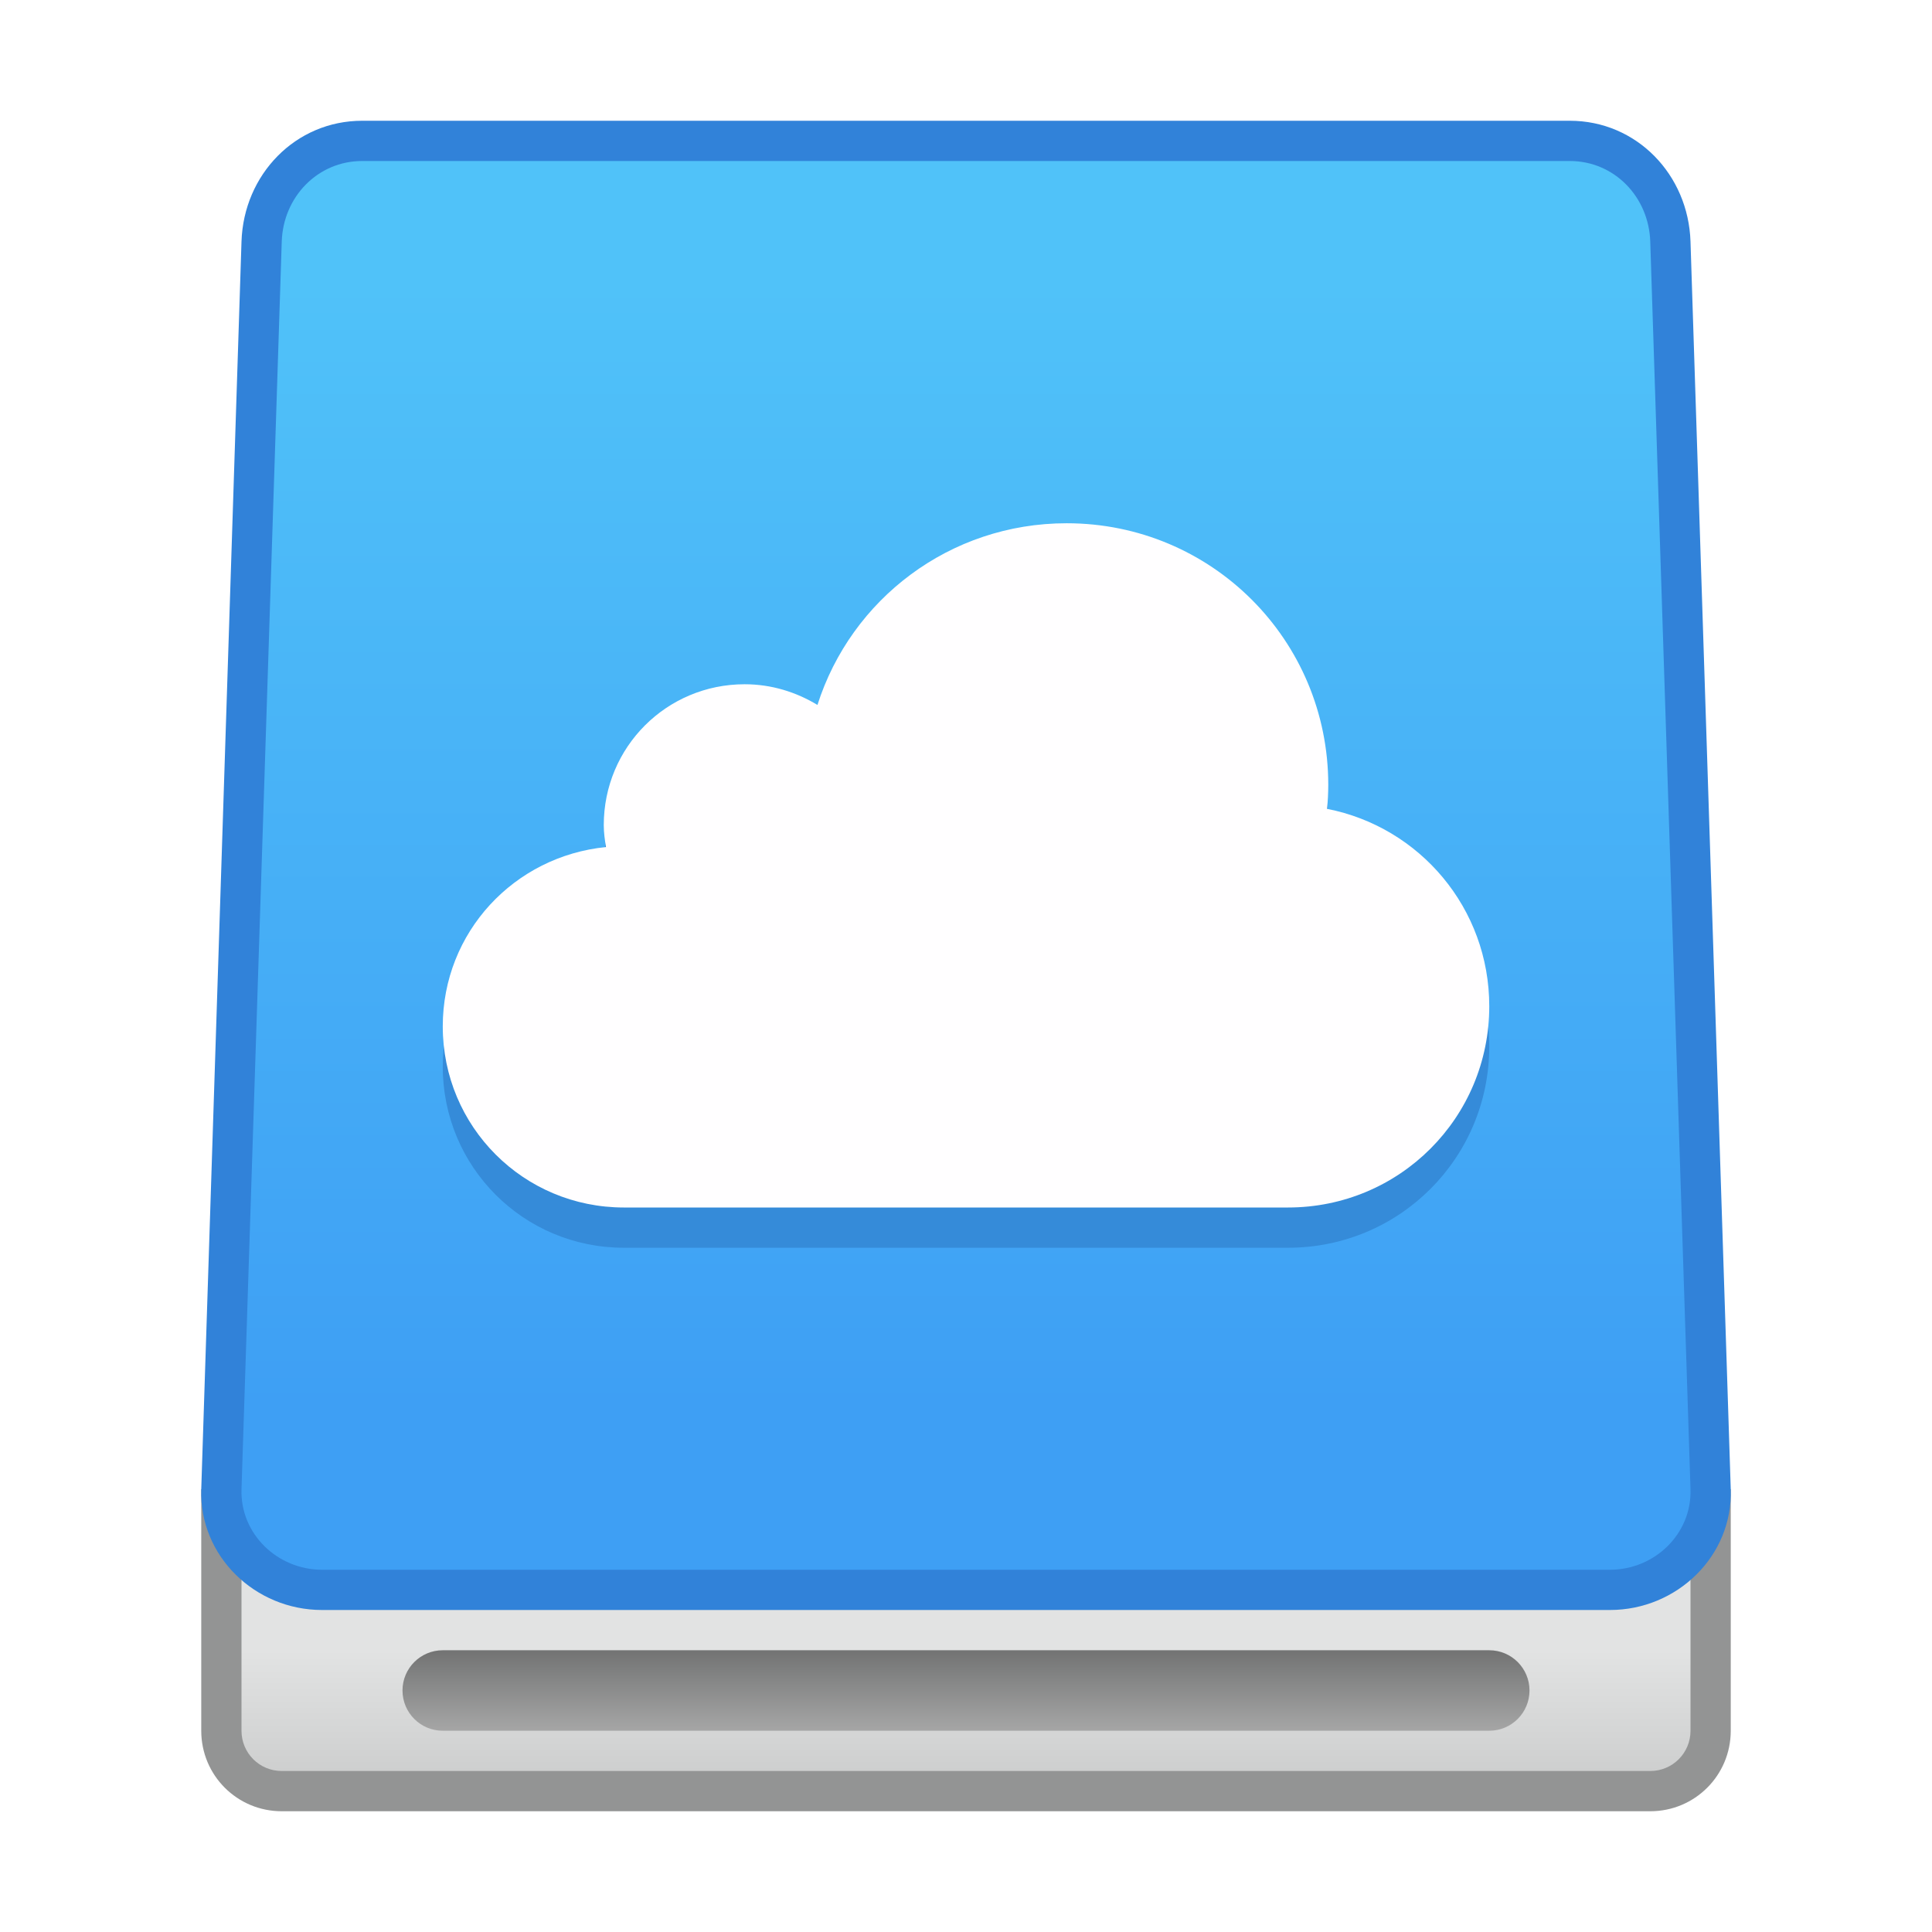
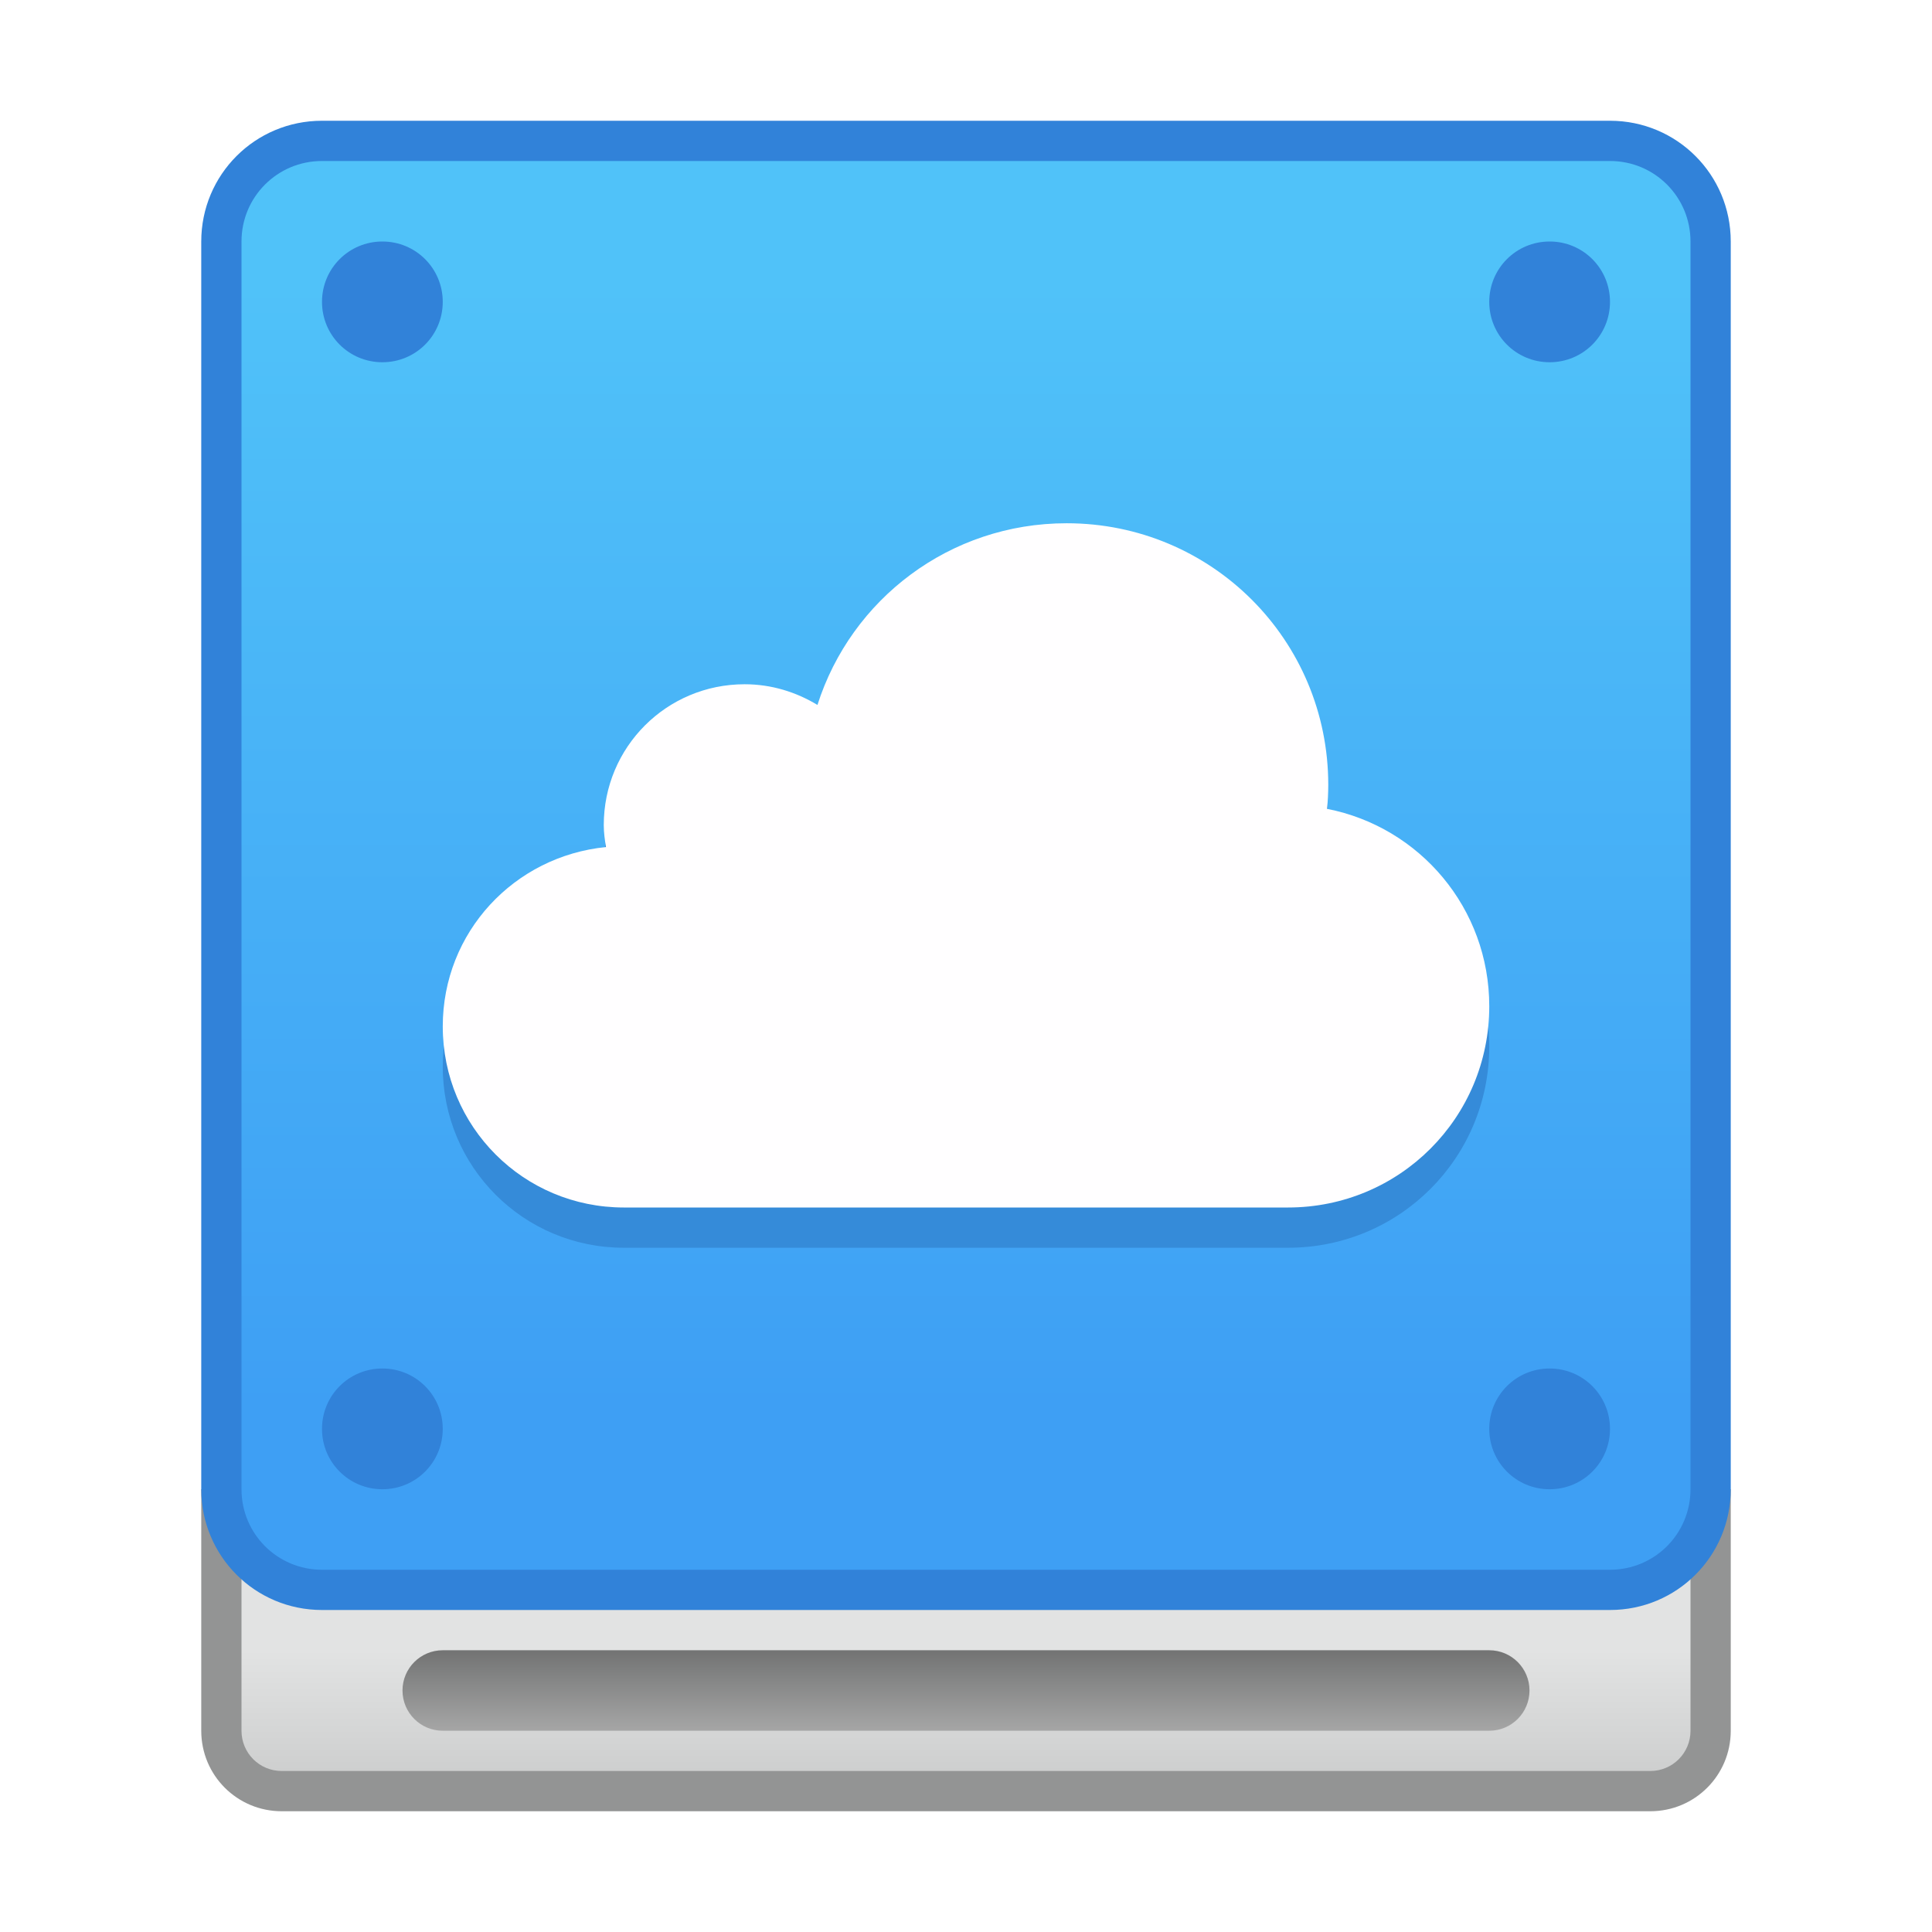
<svg xmlns="http://www.w3.org/2000/svg" xmlns:xlink="http://www.w3.org/1999/xlink" width="48" height="48" viewBox="0 0 48 48" version="1.1" id="svg8">
  <defs id="defs2">
    <linearGradient id="linearGradient868">
      <stop style="stop-color:#a6a6a6;stop-opacity:1" offset="0" id="stop864" />
      <stop style="stop-color:#727373;stop-opacity:1" offset="1" id="stop866" />
    </linearGradient>
    <linearGradient id="linearGradient1384">
      <stop id="stop1380" offset="0" style="stop-color:#cecfcf;stop-opacity:1" />
      <stop id="stop1382" offset="1" style="stop-color:#e2e3e3;stop-opacity:1" />
    </linearGradient>
    <linearGradient id="linearGradient1378">
      <stop id="stop1374" offset="0" style="stop-color:#3e9ff4;stop-opacity:1" />
      <stop id="stop1376" offset="1" style="stop-color:#50c2f9;stop-opacity:1" />
    </linearGradient>
    <style type="text/css" id="current-color-scheme">
      .ColorScheme-Text {
        color:#122036;
      }
      </style>
-     <linearGradient xlink:href="#linearGradient1378" id="linearGradient1017" x1="17" y1="300.65" x2="17" y2="272.65" gradientUnits="userSpaceOnUse" gradientTransform="translate(0,-1)" />
+     <linearGradient xlink:href="#linearGradient1378" id="linearGradient1017" x1="17" y1="300.65" x2="17" y2="272.65" gradientUnits="userSpaceOnUse" gradientTransform="translate(3,-265.65)" />
    <style type="text/css" id="current-color-scheme-5">
      .ColorScheme-Text {
        color:#122036;
      }
      </style>
    <linearGradient xlink:href="#linearGradient1384" id="linearGradient1319" gradientUnits="userSpaceOnUse" x1="9" y1="42" x2="9" y2="39" gradientTransform="translate(0,266.65)" />
    <style type="text/css" id="current-color-scheme-3">
      .ColorScheme-Text {
        color:#122036;
      }
      </style>
    <linearGradient xlink:href="#linearGradient868" id="linearGradient870" x1="24" y1="309.65" x2="24" y2="307.65" gradientUnits="userSpaceOnUse" />
    <style type="text/css" id="current-color-scheme-53">
      .ColorScheme-Text {
        color:#122036;
      }
      </style>
    <style type="text/css" id="current-color-scheme-535">
      .ColorScheme-Text {
        color:#122036;
      }
      </style>
  </defs>
  <g id="layer1" transform="translate(0,-266.65)">
    <g id="g1066" transform="translate(3,2)">
      <path style="opacity:1;fill:#8b8c8c;fill-opacity:0.933;stroke:none;stroke-width:2;stroke-linecap:round;stroke-linejoin:round;stroke-miterlimit:4;stroke-dasharray:none;stroke-opacity:1" d="m 2,301.65 v 2 1 3 c 0,1.108 0.892,2 2,2 h 34 c 1.108,0 2,-0.892 2,-2 v -3 -1 -2 H 38 4 Z" id="rect979" />
      <path style="opacity:1;fill:url(#linearGradient1319);fill-opacity:1;stroke:none;stroke-width:2;stroke-linecap:round;stroke-linejoin:round;stroke-miterlimit:4;stroke-dasharray:none;stroke-opacity:1" d="m 3,301.65 v 1 3 2 c 0,0.554 0.446,1 1,1 h 34 c 0.554,0 1,-0.446 1,-1 v -2 -3 -1 H 38 4 Z" id="rect981" />
-       <path style="opacity:1;fill:#3182d9;fill-opacity:1;stroke:none;stroke-width:2;stroke-linecap:round;stroke-linejoin:round;stroke-miterlimit:4;stroke-dasharray:none;stroke-opacity:1" d="m 6,267.65 h 30 c 1.662,0 2.946,1.339 3,3 l 1,31 c 0.054,1.661 -1.338,3 -3,3 H 5 c -1.662,0 -3.054,-1.339 -3,-3 l 1,-31 c 0.054,-1.661 1.338,-3 3,-3 z" id="rect975" />
-       <path style="opacity:1;fill:url(#linearGradient1017);fill-opacity:1;stroke:none;stroke-width:2;stroke-linecap:round;stroke-linejoin:round;stroke-miterlimit:4;stroke-dasharray:none;stroke-opacity:1" d="m 6,268.65 c -1.108,0 -1.964,0.893 -2,2 l -1,31 c -0.036,1.107 0.892,2 2,2 h 32 c 1.108,0 2.036,-0.893 2,-2 l -1,-31 c -0.036,-1.107 -0.892,-2 -2,-2 z" id="rect977" />
+       <path style="opacity:1;fill:#3182d9;fill-opacity:1;stroke:none;stroke-width:2;stroke-linecap:round;stroke-linejoin:round;stroke-miterlimit:4;stroke-dasharray:none;stroke-opacity:1" d="m 5,267.65 h 32 c 1.662,0 3,1.338 3,3 v 31 c 0,1.662 -1.338,3 -3,3 H 5 c -1.662,0 -3,-1.338 -3,-3 v -31 c 0,-1.662 1.338,-3 3,-3 z" id="rect975" />
+       <path style="opacity:1;fill:url(#linearGradient1017);fill-opacity:1;stroke:none;stroke-width:2;stroke-linecap:round;stroke-linejoin:round;stroke-miterlimit:4;stroke-dasharray:none;stroke-opacity:1" d="M 8 4 C 6.892 4 6 4.892 6 6 L 6 37 C 6 38.108 6.892 39 8 39 L 40 39 C 41.108 39 42 38.108 42 37 L 42 6 C 42 4.892 41.108 4 40 4 L 8 4 z M 9.5 6 C 10.331 6 11 6.669 11 7.5 C 11 8.331 10.331 9 9.5 9 C 8.669 9 8 8.331 8 7.5 C 8 6.669 8.669 6 9.5 6 z M 38.5 6 C 39.331 6 40 6.669 40 7.5 C 40 8.331 39.331 9 38.5 9 C 37.669 9 37 8.331 37 7.5 C 37 6.669 37.669 6 38.5 6 z M 9.5 34 C 10.331 34 11 34.669 11 35.5 C 11 36.331 10.331 37 9.5 37 C 8.669 37 8 36.331 8 35.5 C 8 34.669 8.669 34 9.5 34 z M 38.5 34 C 39.331 34 40 34.669 40 35.5 C 40 36.331 39.331 37 38.5 37 C 37.669 37 37 36.331 37 35.5 C 37 34.669 37.669 34 38.5 34 z " transform="translate(-3,264.65)" id="rect977" />
    </g>
    <g id="layer1-7" transform="translate(8e-6,1.5e-5)">
      <g transform="translate(35,-15)" id="g1535">
        <g transform="translate(-35,15)" id="g911">
          <g transform="translate(-24,-4)" id="g5422">
            <g id="layer1-6-0" transform="matrix(1.466667,0,0,1.466667,24.53333,-142.9033)">
              <g id="g1473-9" transform="translate(31,2)" />
            </g>
            <g id="layer1-6-1" transform="matrix(1.466667,0,0,1.466667,24.73333,-143.0367)">
              <g id="g1605-2" style="opacity:0.98" transform="translate(19,-11.99998)">
                <g transform="translate(-24,295.65)" style="fill:none;fill-rule:evenodd;stroke:none;stroke-width:1;stroke-linejoin:round" id="Page-1-6">
                  <g style="stroke:#333333;stroke-width:2" id="Artboard-4-0" transform="translate(-532,-115)">
                    <g id="12-6" transform="translate(532,115)" />
                  </g>
                </g>
              </g>
            </g>
          </g>
        </g>
      </g>
    </g>
    <rect style="opacity:1;fill:url(#linearGradient870);fill-opacity:1;stroke:none;stroke-width:2;stroke-linecap:round;stroke-linejoin:round;stroke-miterlimit:4;stroke-dasharray:none;stroke-opacity:1" id="rect862" width="28" height="2" x="10" y="307.65" ry="1" />
    <g transform="translate(-41,-1)" id="layer1-9">
      <g transform="translate(13,-7)" id="g1645-1">
        <g id="layer1-2-2" transform="translate(31,25.99999)" />
        <g id="g1176">
          <g transform="translate(2.027343,9.95505)" id="layer1-1">
            <g transform="translate(13,-7)" id="g1645">
              <g id="layer1-2" transform="translate(31,25.99999)" />
              <g id="g1005" transform="translate(0,1)">
                <path id="rect4545-9" d="m 39.473,284.695 c -2.907,0 -5.356,1.89 -6.191,4.514 -0.529,-0.32 -1.143,-0.514 -1.809,-0.514 -1.939,0 -3.5,1.561 -3.5,3.5 0,0.187 0.026,0.366 0.055,0.545 -2.279,0.226 -4.055,2.115 -4.055,4.455 0,2.493 2.007,4.5 4.5,4.5 h 0.5 2.1 13.9 c 2.77,0 5,-2.23 5,-5 0,-2.437 -1.728,-4.454 -4.029,-4.904 0.018,-0.197 0.029,-0.394 0.029,-0.596 0,-3.601 -2.899,-6.5 -6.5,-6.5 z" style="opacity:1;fill:#358bd9;fill-opacity:1;stroke:none;stroke-width:0.3;stroke-miterlimit:4;stroke-dasharray:none;stroke-opacity:1" />
                <path style="opacity:1;fill:#fffeff;fill-opacity:1;stroke:none;stroke-width:0.3;stroke-miterlimit:4;stroke-dasharray:none;stroke-opacity:1" d="m 39.473,283.695 c -2.907,0 -5.356,1.89 -6.191,4.514 -0.529,-0.32 -1.143,-0.514 -1.809,-0.514 -1.939,0 -3.5,1.561 -3.5,3.5 0,0.187 0.026,0.366 0.055,0.545 -2.279,0.226 -4.055,2.115 -4.055,4.455 0,2.493 2.007,4.5 4.5,4.5 h 0.5 2.1 13.9 c 2.77,0 5,-2.23 5,-5 0,-2.437 -1.728,-4.454 -4.029,-4.904 0.018,-0.197 0.029,-0.394 0.029,-0.596 0,-3.601 -2.899,-6.5 -6.5,-6.5 z" id="rect4545" />
              </g>
            </g>
          </g>
        </g>
      </g>
    </g>
  </g>
</svg>
